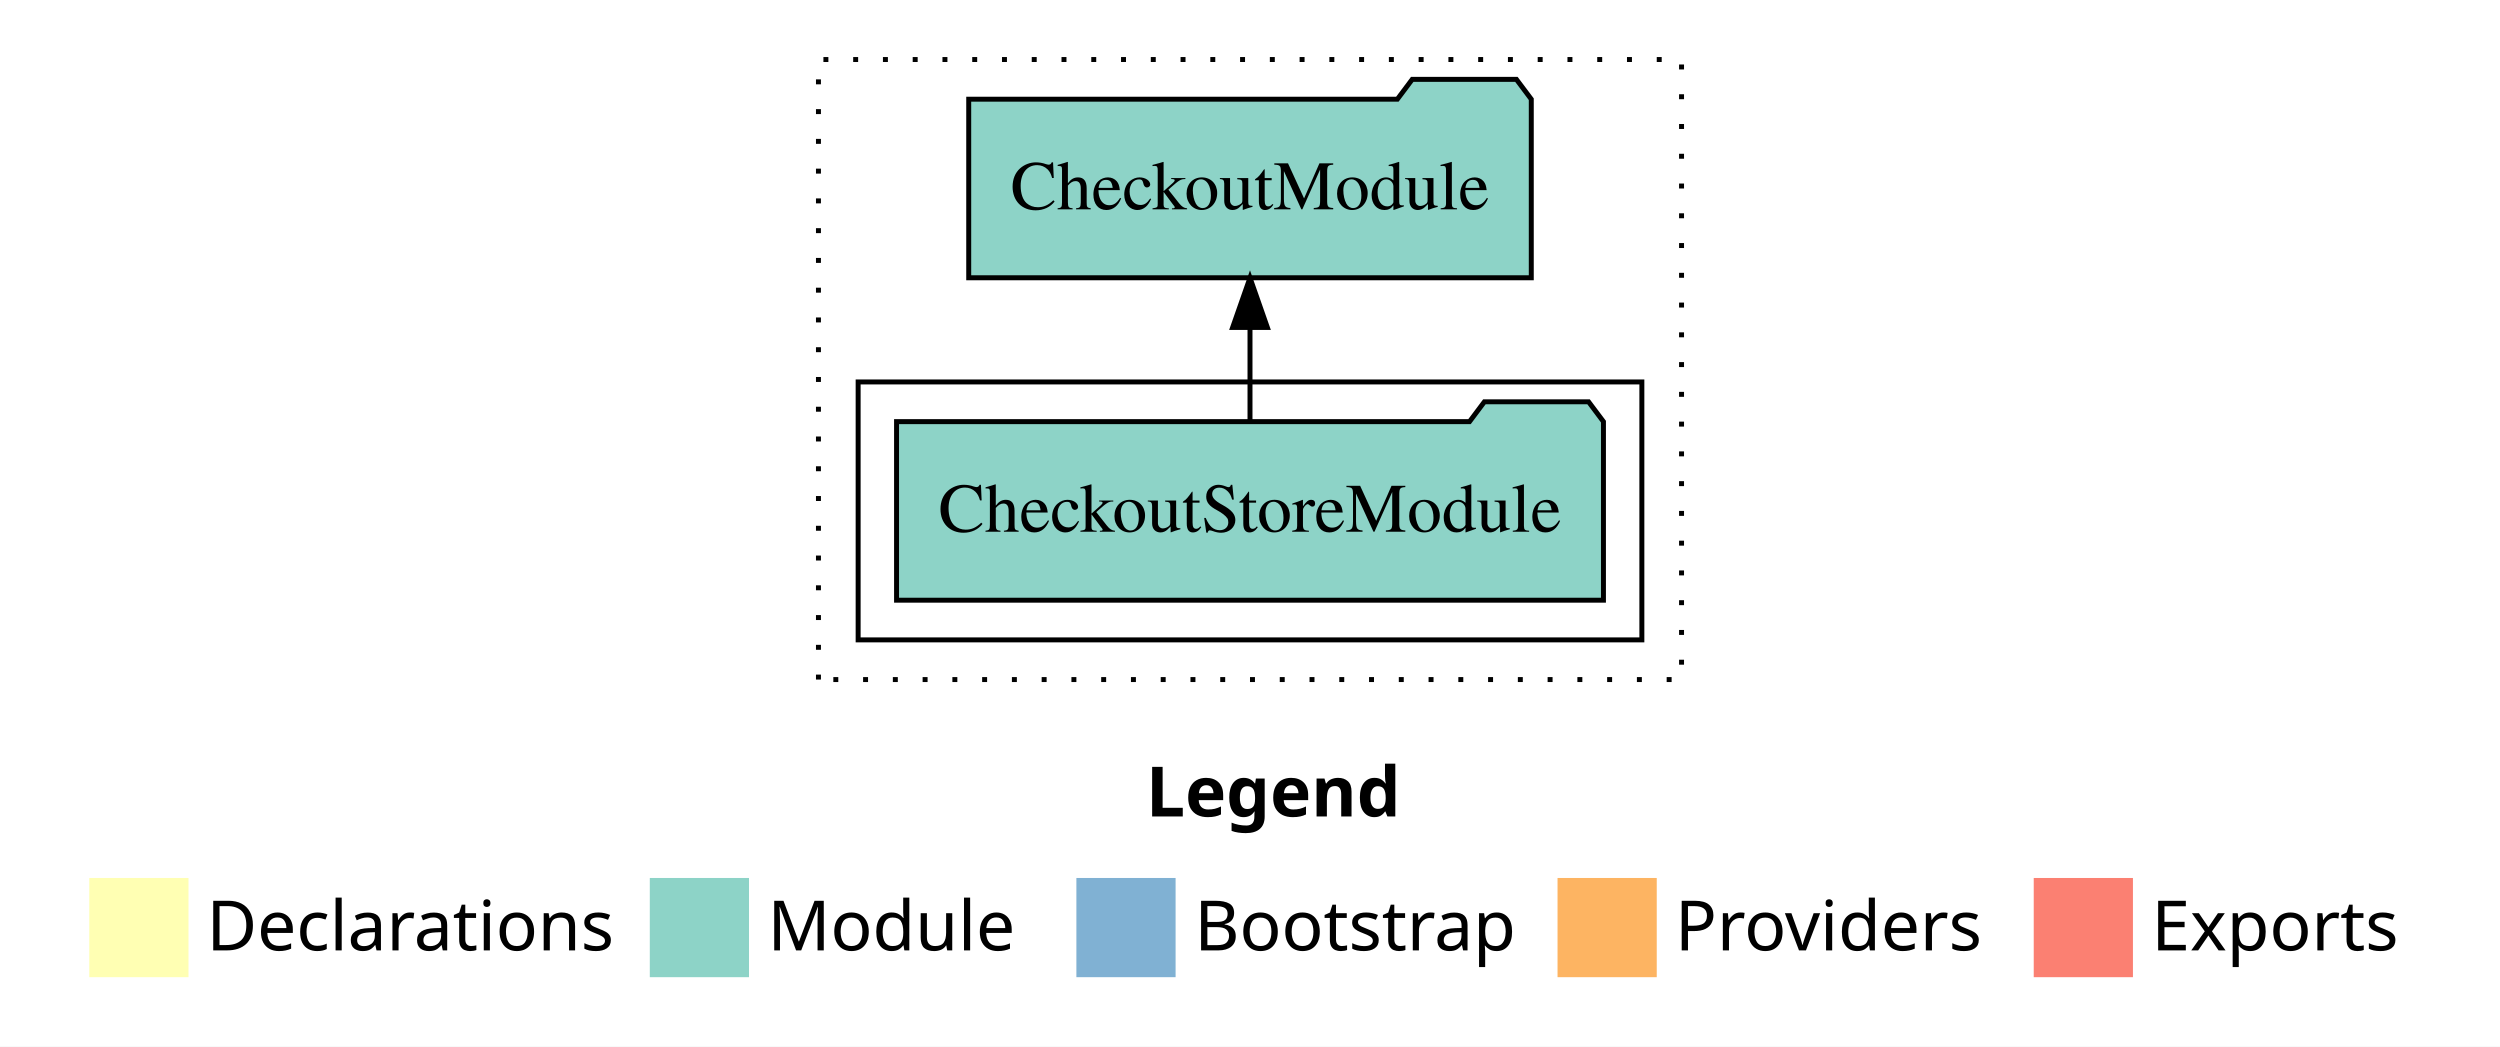
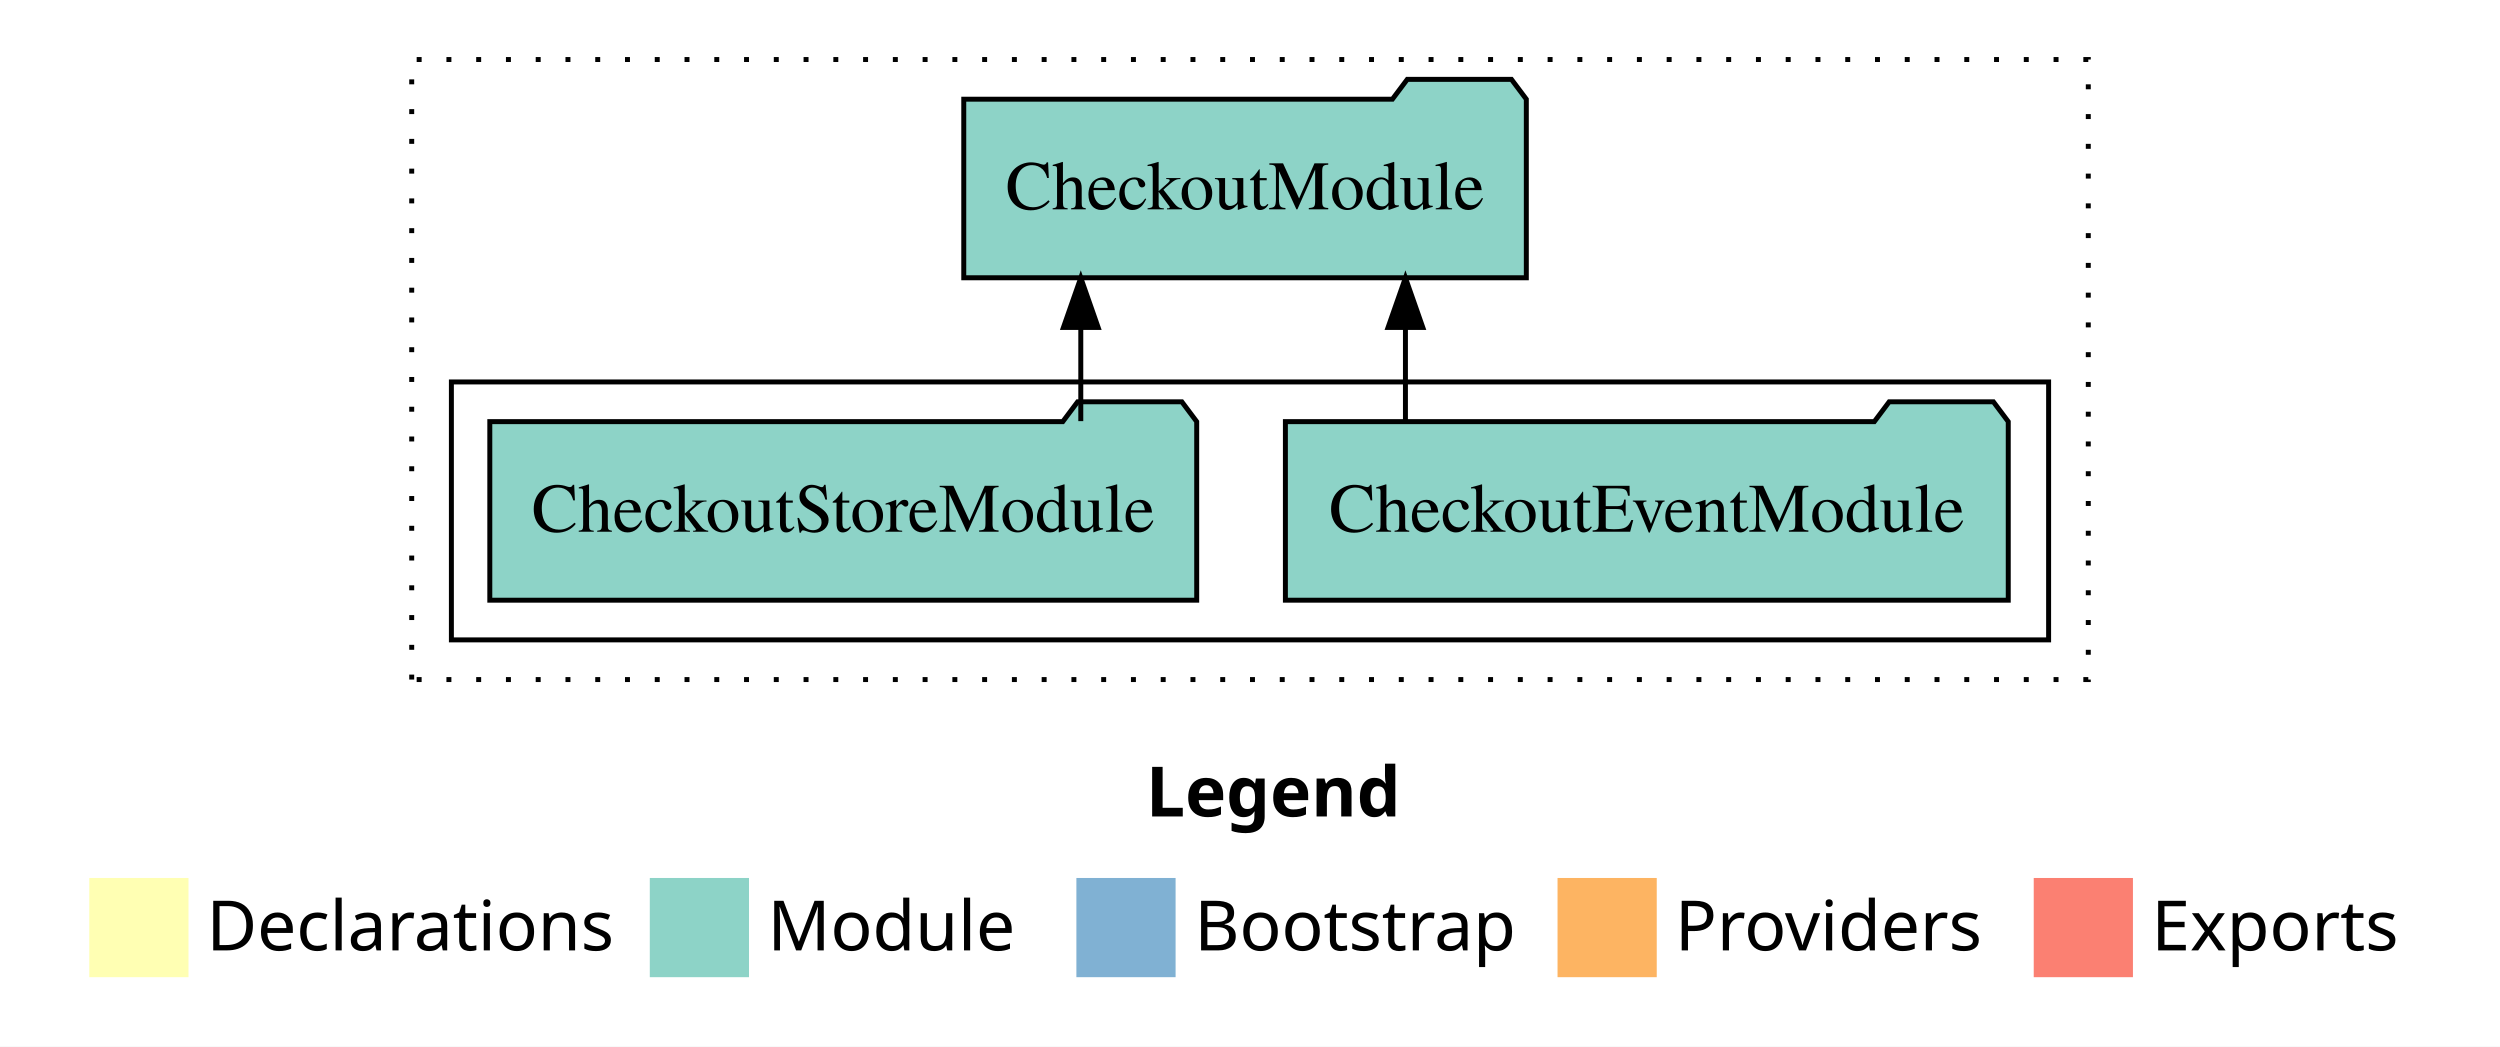
<svg xmlns="http://www.w3.org/2000/svg" width="504pt" height="211pt" viewBox="0.00 0.00 504.00 211.00">
  <g id="graph0" class="graph" transform="scale(1 1) rotate(0) translate(4 207)">
    <polygon fill="#ffffff" stroke="transparent" points="-4,4 -4,-207 500,-207 500,4 -4,4" />
    <text text-anchor="start" x="227.009" y="-42.4" font-family="sans-serif" font-weight="bold" font-size="14.00" fill="#000000">Legend</text>
    <polygon fill="#ffffb3" stroke="transparent" points="14,-10 14,-30 34,-30 34,-10 14,-10" />
    <text text-anchor="start" x="37.629" y="-15.4" font-family="sans-serif" font-size="14.00" fill="#000000">  Declarations</text>
    <polygon fill="#8dd3c7" stroke="transparent" points="127,-10 127,-30 147,-30 147,-10 127,-10" />
    <text text-anchor="start" x="150.725" y="-15.4" font-family="sans-serif" font-size="14.00" fill="#000000">  Module</text>
    <polygon fill="#80b1d3" stroke="transparent" points="213,-10 213,-30 233,-30 233,-10 213,-10" />
    <text text-anchor="start" x="236.781" y="-15.4" font-family="sans-serif" font-size="14.00" fill="#000000">  Bootstrap</text>
    <polygon fill="#fdb462" stroke="transparent" points="310,-10 310,-30 330,-30 330,-10 310,-10" />
    <text text-anchor="start" x="333.673" y="-15.4" font-family="sans-serif" font-size="14.00" fill="#000000">  Providers</text>
    <polygon fill="#fb8072" stroke="transparent" points="406,-10 406,-30 426,-30 426,-10 406,-10" />
    <text text-anchor="start" x="429.726" y="-15.4" font-family="sans-serif" font-size="14.00" fill="#000000">  Exports</text>
    <g id="clust1" class="cluster">
-       <polygon fill="none" stroke="#000000" stroke-dasharray="1,5" points="161,-70 161,-195 335,-195 335,-70 161,-70" />
+       <polygon fill="none" stroke="#000000" stroke-dasharray="1,5" points="79,-70 79,-195 417,-195 417,-70 79,-70" />
    </g>
    <g id="clust3" class="cluster">
-       <polygon fill="none" stroke="#000000" points="169,-78 169,-130 327,-130 327,-78 169,-78" />
+       <polygon fill="none" stroke="#000000" points="87,-78 87,-130 409,-130 409,-78 87,-78" />
    </g>
    <g id="node1" class="node">
-       <polygon fill="#8dd3c7" stroke="#000000" points="319.255,-122 316.255,-126 295.255,-126 292.255,-122 176.745,-122 176.745,-86 319.255,-86 319.255,-122" />
-       <text text-anchor="middle" x="248" y="-99.8" font-family="Times,serif" font-size="14.00" fill="#000000">CheckoutStoreModule</text>
+       <polygon fill="#8dd3c7" stroke="#000000" points="400.864,-122 397.864,-126 376.864,-126 373.864,-122 255.136,-122 255.136,-86 400.864,-86 400.864,-122" />
+       <text text-anchor="middle" x="328" y="-99.8" font-family="Times,serif" font-size="14.00" fill="#000000">CheckoutEventModule</text>
+     </g>
+     <g id="node3" class="node">
+       <polygon fill="#8dd3c7" stroke="#000000" points="303.706,-187 300.706,-191 279.706,-191 276.706,-187 190.294,-187 190.294,-151 303.706,-151 303.706,-187" />
+       <text text-anchor="middle" x="247" y="-164.8" font-family="Times,serif" font-size="14.00" fill="#000000">CheckoutModule</text>
+     </g>
+     <g id="edge1" class="edge">
+       <path fill="none" stroke="#000000" d="M279.336,-122.106C279.336,-122.106 279.336,-140.991 279.336,-140.991" />
+       <polygon fill="#000000" stroke="#000000" points="275.836,-140.991 279.336,-150.991 282.836,-140.991 275.836,-140.991" />
    </g>
    <g id="node2" class="node">
-       <polygon fill="#8dd3c7" stroke="#000000" points="304.706,-187 301.706,-191 280.706,-191 277.706,-187 191.294,-187 191.294,-151 304.706,-151 304.706,-187" />
-       <text text-anchor="middle" x="248" y="-164.8" font-family="Times,serif" font-size="14.00" fill="#000000">CheckoutModule</text>
+       <polygon fill="#8dd3c7" stroke="#000000" points="237.255,-122 234.255,-126 213.255,-126 210.255,-122 94.745,-122 94.745,-86 237.255,-86 237.255,-122" />
+       <text text-anchor="middle" x="166" y="-99.8" font-family="Times,serif" font-size="14.00" fill="#000000">CheckoutStoreModule</text>
    </g>
-     <g id="edge1" class="edge">
-       <path fill="none" stroke="#000000" d="M248,-122.106C248,-122.106 248,-140.991 248,-140.991" />
-       <polygon fill="#000000" stroke="#000000" points="244.5,-140.991 248,-150.991 251.5,-140.991 244.5,-140.991" />
+     <g id="edge2" class="edge">
+       <path fill="none" stroke="#000000" d="M213.887,-122.106C213.887,-122.106 213.887,-140.991 213.887,-140.991" />
+       <polygon fill="#000000" stroke="#000000" points="210.387,-140.991 213.887,-150.991 217.387,-140.991 210.387,-140.991" />
    </g>
  </g>
</svg>
